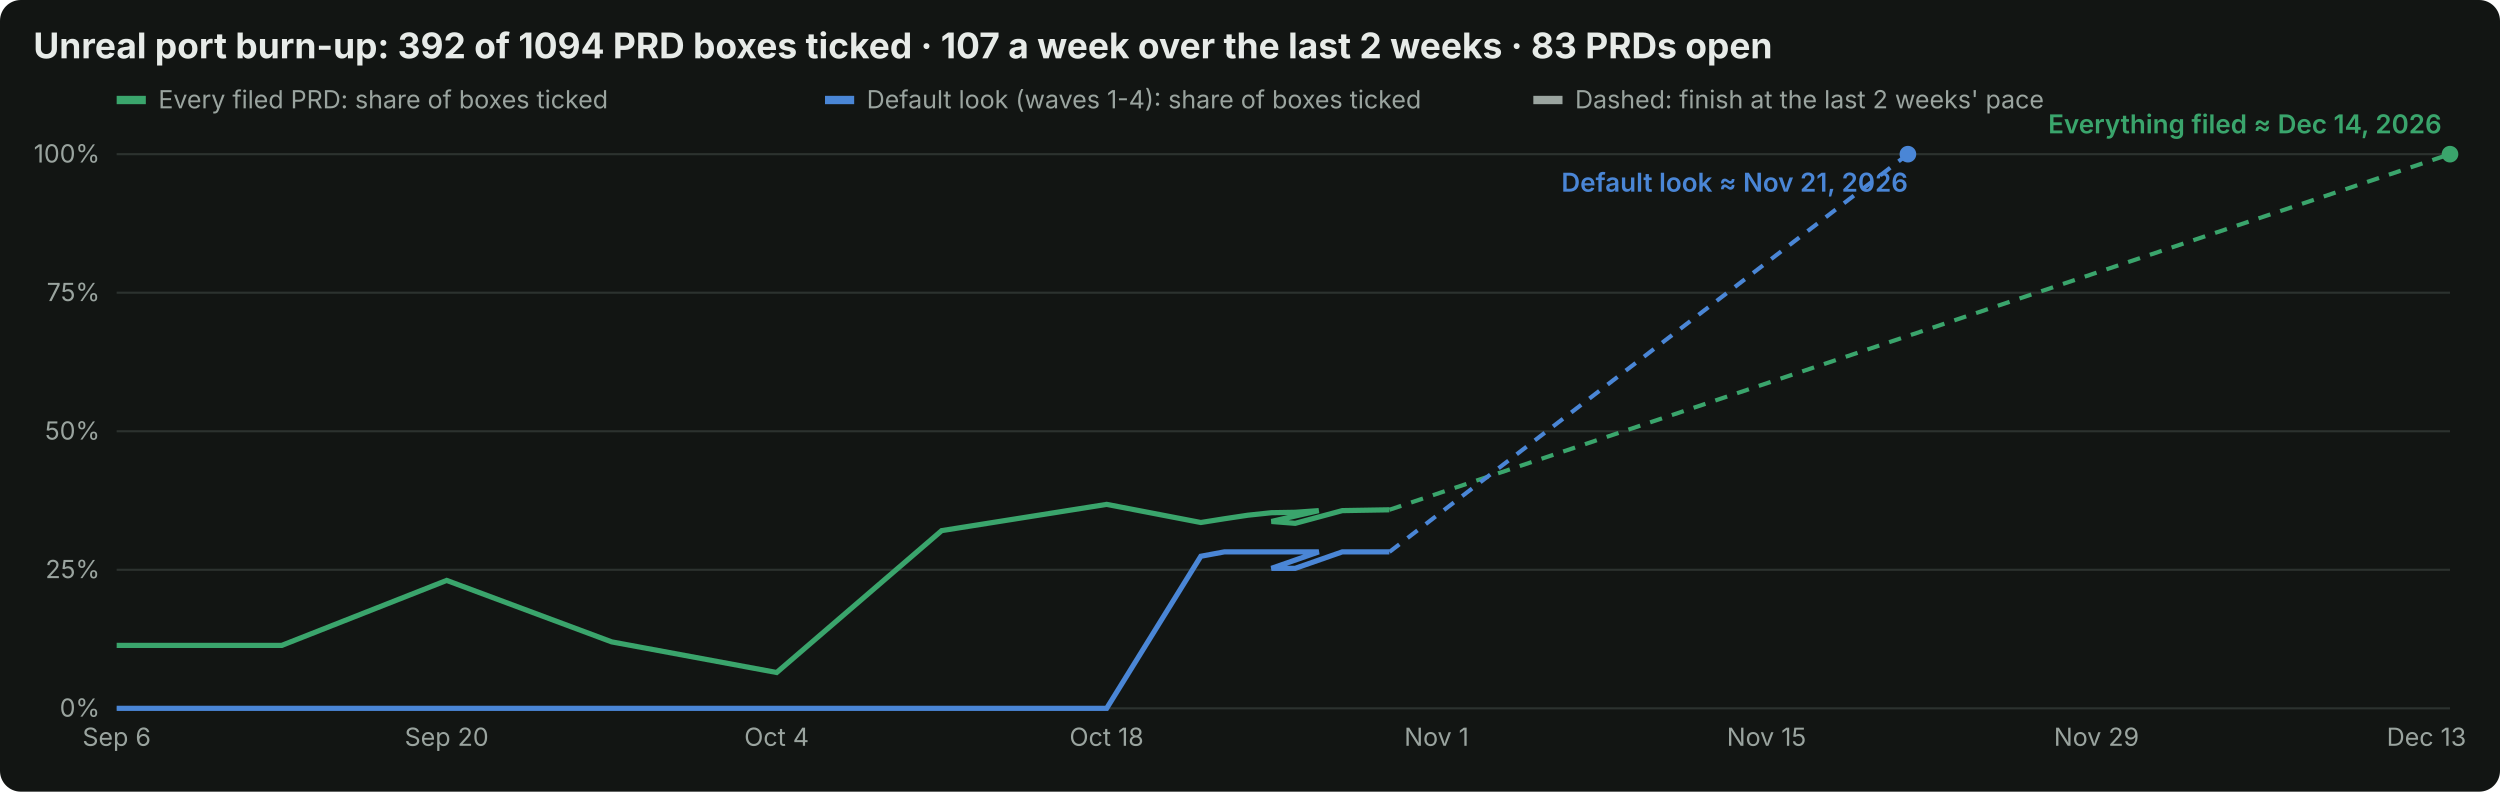
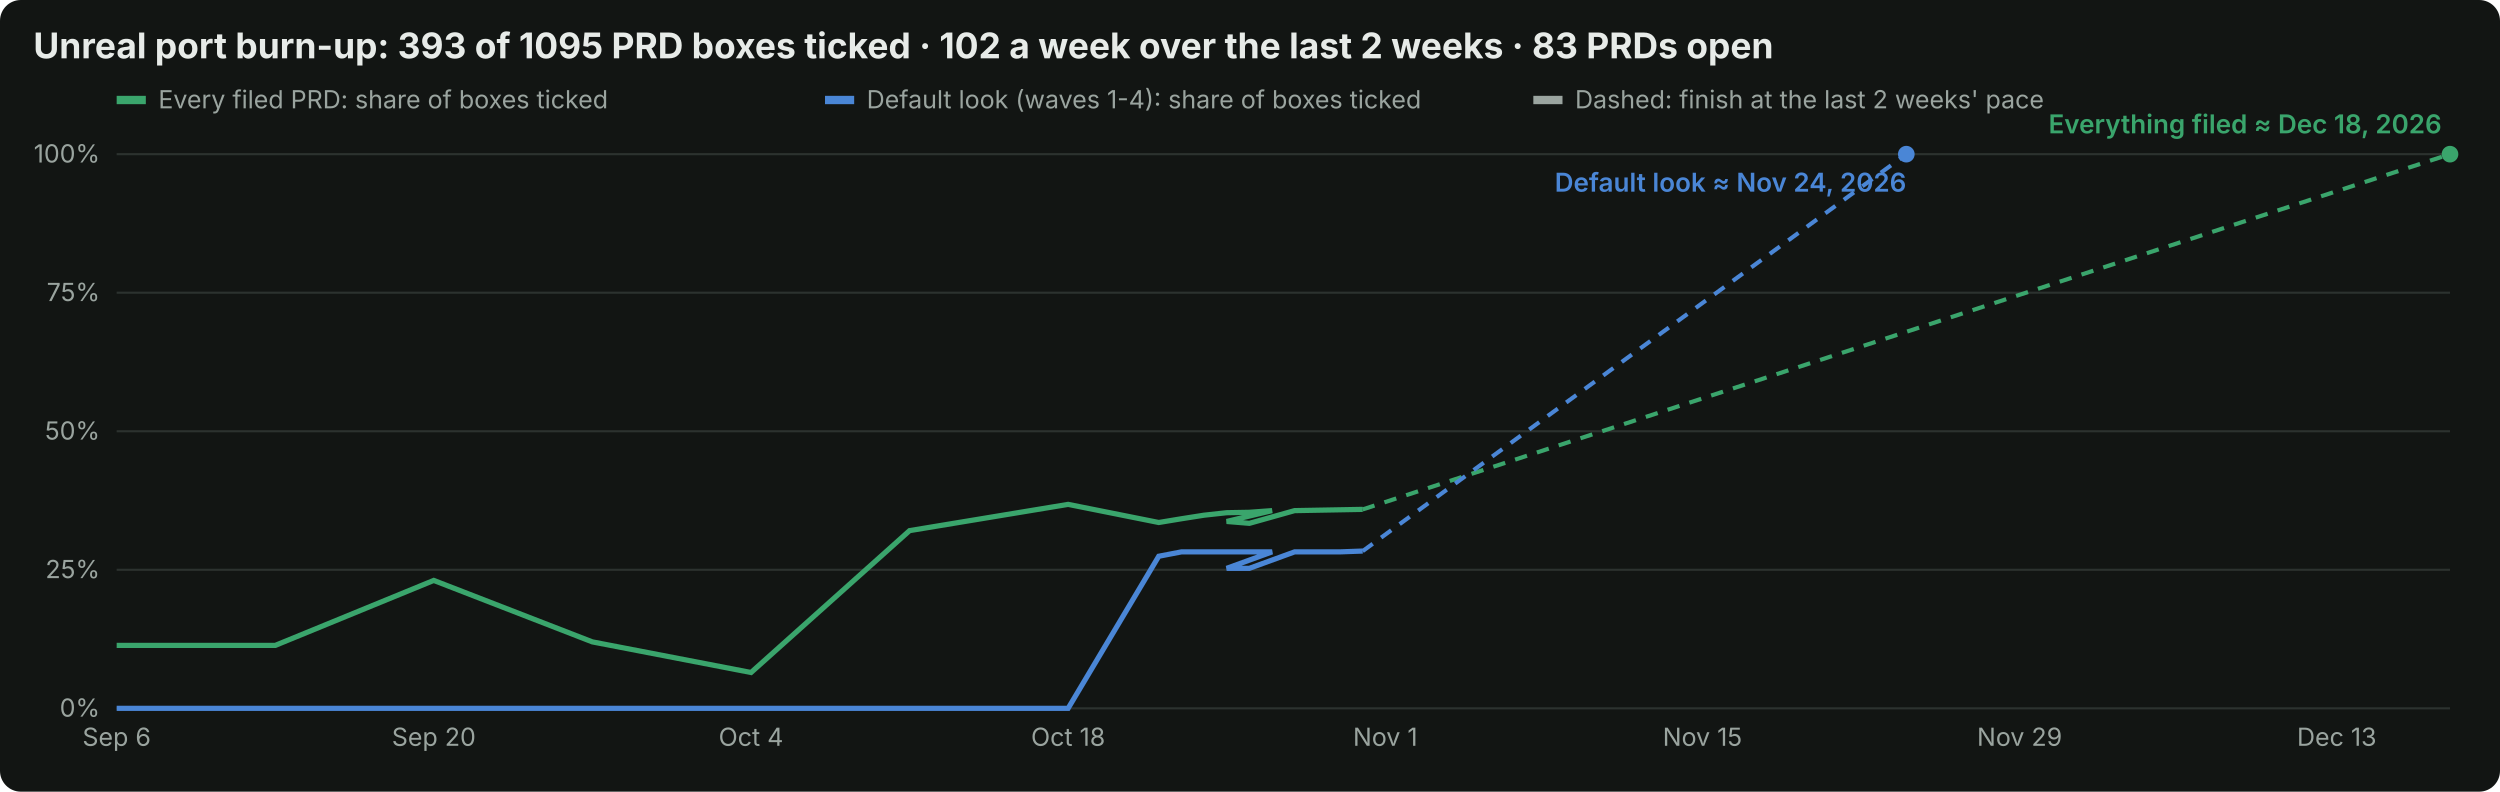
<svg xmlns="http://www.w3.org/2000/svg" viewBox="0 0 1200 380" width="1200" height="380" font-family="system-ui, -apple-system, Segoe UI, sans-serif">
  <style>.h{fill:#e7ebe8;font-size:17px;font-weight:700}.t{fill:#9aa49f;font-size:12px}.e{font-size:12.5px;font-weight:600}</style>
  <rect width="1200" height="380" rx="10" fill="#121513" />
-   <text x="16" y="28" class="h">Unreal port burn-up: 392 of 1094 PRD boxes ticked · 107 a week over the last 2 weeks · 83 PRDs open</text>
+   <text x="16" y="28" class="h">Unreal port burn-up: 393 of 1095 PRD boxes ticked · 102 a week over the last 2 weeks · 83 PRDs open</text>
  <rect x="56" y="46" width="14" height="4" fill="#3aa56c" />
  <text x="76" y="52" class="t">Every filed PRD: share of boxes ticked</text>
  <rect x="396" y="46" width="14" height="4" fill="#4a86d6" />
  <text x="416" y="52" class="t">Default look (waves 1-4): share of boxes ticked</text>
  <rect x="736" y="46" width="14" height="4" fill="#9aa49f" />
  <text x="756" y="52" class="t">Dashed: finish at the last 2 weeks' pace</text>
  <line x1="56" x2="1176" y1="340" y2="340" stroke="#2c322f" />
  <text x="48" y="344" class="t" text-anchor="end">0%</text>
  <line x1="56" x2="1176" y1="273.5" y2="273.5" stroke="#2c322f" />
  <text x="48" y="277.5" class="t" text-anchor="end">25%</text>
  <line x1="56" x2="1176" y1="207" y2="207" stroke="#2c322f" />
  <text x="48" y="211" class="t" text-anchor="end">50%</text>
  <line x1="56" x2="1176" y1="140.5" y2="140.5" stroke="#2c322f" />
  <text x="48" y="144.5" class="t" text-anchor="end">75%</text>
  <line x1="56" x2="1176" y1="74" y2="74" stroke="#2c322f" />
  <text x="48" y="78" class="t" text-anchor="end">100%</text>
  <text x="56" y="358" class="t" text-anchor="middle">Sep 6</text>
-   <text x="214.384" y="358" class="t" text-anchor="middle">Sep 20</text>
-   <text x="372.768" y="358" class="t" text-anchor="middle">Oct 4</text>
-   <text x="531.152" y="358" class="t" text-anchor="middle">Oct 18</text>
-   <text x="689.535" y="358" class="t" text-anchor="middle">Nov 1</text>
-   <text x="847.919" y="358" class="t" text-anchor="middle">Nov 15</text>
-   <text x="1006.303" y="358" class="t" text-anchor="middle">Nov 29</text>
-   <text x="1164.687" y="358" class="t" text-anchor="middle">Dec 13</text>
-   <path d="M56.0,309.8L135.2,309.8L214.4,278.6L293.6,308.1L372.8,322.8L452.0,254.7L531.2,242.1L576.4,250.8L587.7,249.0L599.0,247.3L610.3,246.1L621.7,245.9L633.0,245.1L610.3,250.3L621.7,251.2L644.3,245.1L666.9,244.7" stroke="#3aa56c" stroke-width="2.5" fill="none" />
-   <path d="M56.0,340.0L135.2,340.0L214.4,340.0L293.6,340.0L372.8,340.0L452.0,340.0L531.2,340.0L576.4,267.0L587.7,264.9L599.0,264.9L610.3,264.9L621.7,264.9L633.0,264.9L610.3,272.8L621.7,272.8L644.3,264.9L666.9,264.9" stroke="#4a86d6" stroke-width="2.5" fill="none" />
-   <path d="M666.909,244.687L1176,74" stroke="#3aa56c" stroke-width="2" stroke-dasharray="6 5" fill="none" />
+   <text x="208.233" y="358" class="t" text-anchor="middle">Sep 20</text>
+   <text x="360.466" y="358" class="t" text-anchor="middle">Oct 4</text>
+   <text x="512.699" y="358" class="t" text-anchor="middle">Oct 18</text>
+   <text x="664.932" y="358" class="t" text-anchor="middle">Nov 1</text>
+   <text x="817.165" y="358" class="t" text-anchor="middle">Nov 15</text>
+   <text x="969.398" y="358" class="t" text-anchor="middle">Nov 29</text>
+   <text x="1121.631" y="358" class="t" text-anchor="middle">Dec 13</text>
+   <path d="M56.0,309.8L132.1,309.8L208.2,278.6L284.3,308.1L360.5,322.8L436.6,254.7L512.7,242.1L556.2,250.8L567.1,249.0L577.9,247.3L588.8,246.1L599.7,245.9L610.6,245.1L588.8,250.3L599.7,251.2L621.4,245.1L643.2,244.7L654.1,244.5" stroke="#3aa56c" stroke-width="2.5" fill="none" />
+   <path d="M56.0,340.0L132.1,340.0L208.2,340.0L284.3,340.0L360.5,340.0L436.6,340.0L512.7,340.0L556.2,267.0L567.1,264.9L577.9,264.9L588.8,264.9L599.7,264.9L610.6,264.9L588.8,272.8L599.7,272.8L621.4,264.9L643.2,264.9L654.1,264.5" stroke="#4a86d6" stroke-width="2.5" fill="none" />
+   <path d="M654.058,244.532L1176,74" stroke="#3aa56c" stroke-width="2" stroke-dasharray="6 5" fill="none" />
  <circle cx="1176" cy="74" r="4" fill="#3aa56c" />
-   <text x="1172" y="64" class="e" fill="#3aa56c" text-anchor="end">Everything filed ≈ Dec 14, 2026</text>
-   <path d="M666.909,264.933L915.798,74" stroke="#4a86d6" stroke-width="2" stroke-dasharray="6 5" fill="none" />
-   <circle cx="915.798" cy="74" r="4" fill="#4a86d6" />
-   <text x="915.798" y="92" class="e" fill="#4a86d6" text-anchor="end">Default look ≈ Nov 21, 2026</text>
+   <text x="1172" y="64" class="e" fill="#3aa56c" text-anchor="end">Everything filed ≈ Dec 18, 2026</text>
+   <path d="M654.058,264.543L915.029,74" stroke="#4a86d6" stroke-width="2" stroke-dasharray="6 5" fill="none" />
+   <circle cx="915.029" cy="74" r="4" fill="#4a86d6" />
+   <text x="915.029" y="92" class="e" fill="#4a86d6" text-anchor="end">Default look ≈ Nov 24, 2026</text>
</svg>
